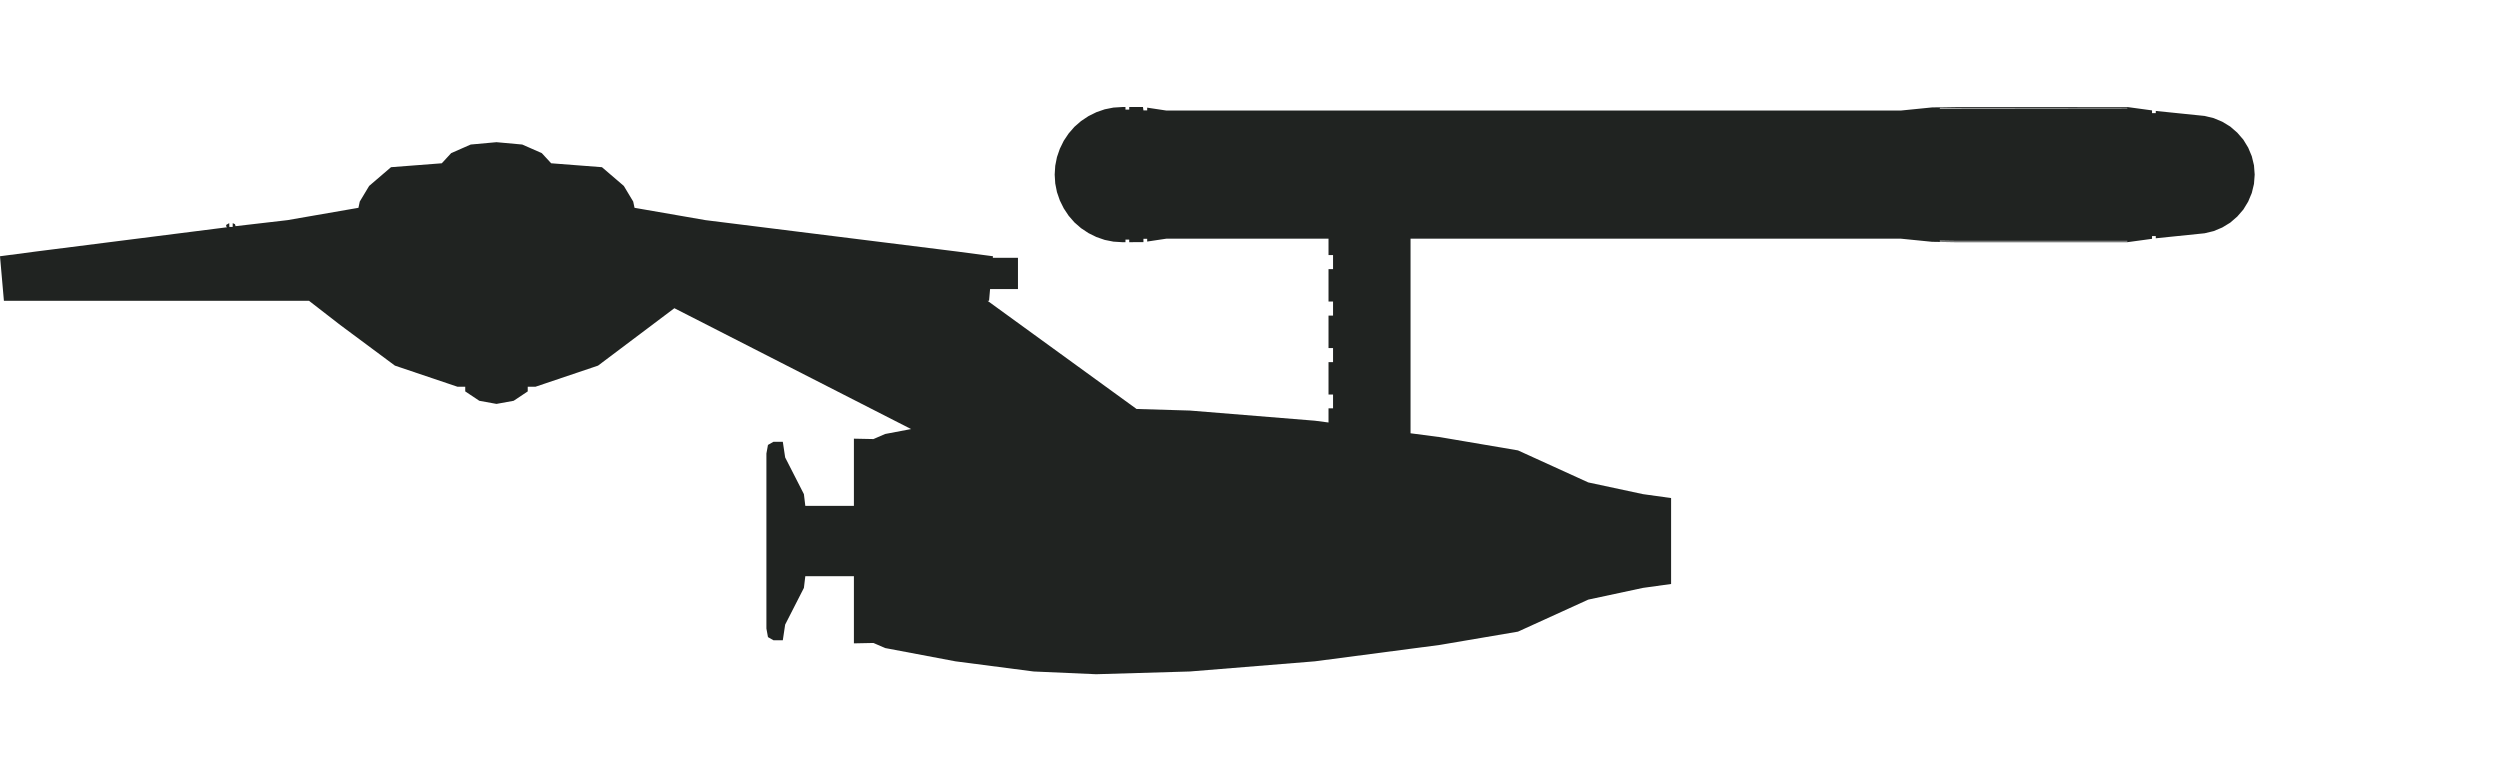
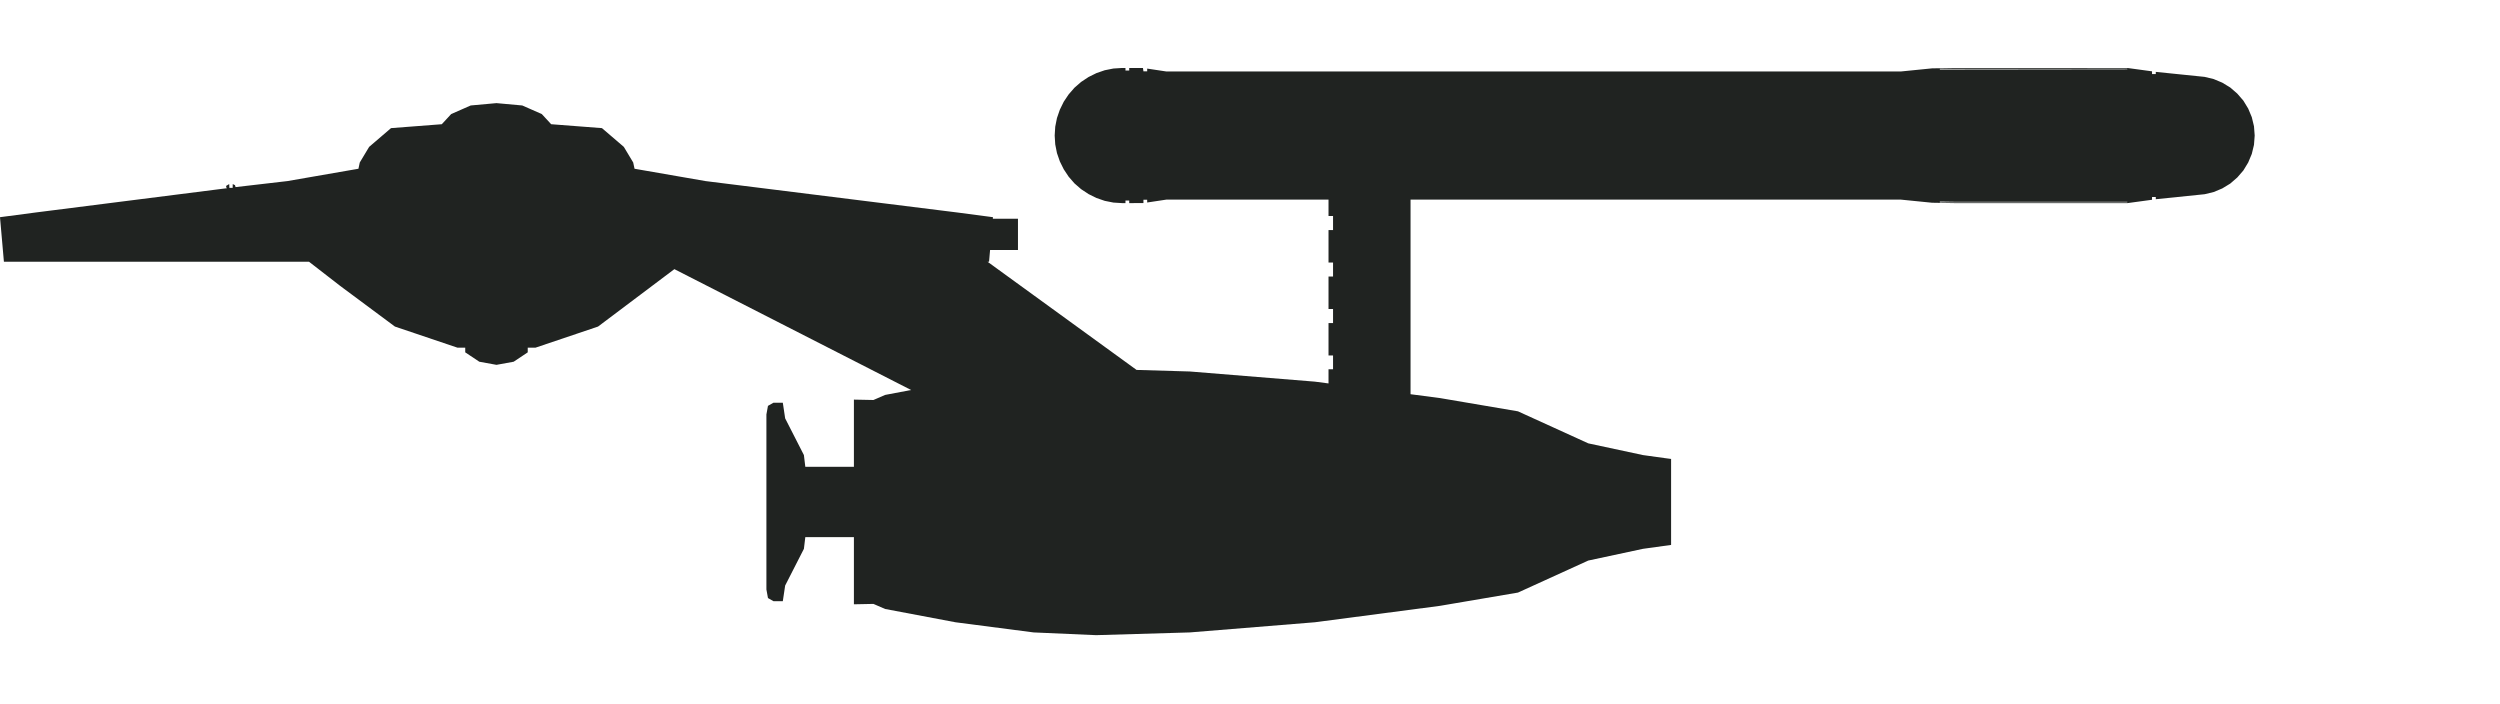
- <svg xmlns="http://www.w3.org/2000/svg" viewBox="0 0 320 100" preserveAspectRatio="none">
+ <svg xmlns="http://www.w3.org/2000/svg" viewBox="0 5 320 90">
  <path fill="#202321" fill-rule="evenodd" d="M4.55,32.20L0.00,32.80L0.50,38.50L39.55,38.50L43.55,41.60L50.55,46.80L58.55,49.50L59.55,49.50L59.55,50.10L61.35,51.30L63.55,51.70L65.75,51.30L67.55,50.10L67.55,49.50L68.55,49.50L76.55,46.80L86.32,39.45L116.62,54.92L113.30,55.55L111.80,56.20L109.30,56.15L109.30,64.75L103.08,64.75L102.90,63.25L100.50,58.55L100.20,56.55L99.00,56.55L98.30,56.95L98.10,58.05L98.10,80.45L98.30,81.55L99.00,81.95L100.20,81.95L100.50,79.95L102.90,75.25L103.08,73.75L109.30,73.75L109.30,82.35L111.80,82.30L113.30,82.95L122.30,84.65L132.30,85.95L140.30,86.30L152.30,85.95L168.30,84.65L184.30,82.55L194.30,80.85L203.30,76.75L210.30,75.25L213.90,74.75L213.90,63.75L210.30,63.25L203.30,61.75L194.30,57.65L184.30,55.95L180.55,55.46L180.55,30.55L243.30,30.55L247.30,30.95L250.30,31.00L272.30,31.00L275.46,30.57L275.46,30.22L275.94,30.22L275.94,30.50L282.19,29.86L283.35,29.58L284.45,29.12L285.47,28.50L286.37,27.72L287.15,26.82L287.77,25.80L288.23,24.70L288.51,23.54L288.60,22.35L288.51,21.16L288.23,20.00L287.77,18.90L287.15,17.88L286.37,16.98L285.47,16.20L284.45,15.58L283.35,15.12L282.19,14.84L275.94,14.20L275.94,14.48L275.46,14.48L275.46,14.13L272.30,13.70L250.30,13.70L247.30,13.75L243.30,14.15L149.30,14.15L146.84,13.78L146.84,14.13L146.36,14.13L146.30,13.70L144.54,13.70L144.54,14.03L144.06,14.03L144.06,13.70L143.65,13.70L142.52,13.77L141.41,13.99L140.34,14.36L139.33,14.86L138.38,15.49L137.53,16.23L136.79,17.08L136.16,18.02L135.66,19.04L135.29,20.11L135.07,21.22L135.00,22.35L135.07,23.48L135.29,24.59L135.66,25.66L136.16,26.67L136.79,27.62L137.53,28.47L138.38,29.21L139.33,29.84L140.34,30.34L141.41,30.71L142.52,30.93L143.65,31.00L144.06,31.00L144.06,30.67L144.54,30.67L144.54,31.00L146.36,30.99L146.36,30.57L146.84,30.57L146.84,30.92L149.30,30.55L170.05,30.55L170.05,32.65L170.63,32.65L170.63,34.45L170.05,34.45L170.05,38.60L170.63,38.60L170.63,40.40L170.05,40.40L170.05,44.55L170.63,44.55L170.63,46.35L170.05,46.35L170.05,50.50L170.63,50.50L170.63,52.27L170.05,52.27L170.05,54.08L168.30,53.85L152.30,52.55L145.48,52.35L126.40,38.50L126.60,38.50L126.73,37.00L130.30,37.00L130.30,33.00L127.08,33.00L127.10,32.80L122.55,32.20L90.32,28.18L81.22,26.60L81.05,25.80L79.85,23.80L77.05,21.40L70.55,20.90L69.35,19.60L66.85,18.50L63.55,18.20L60.25,18.50L57.75,19.60L56.55,20.90L50.05,21.40L47.25,23.80L46.05,25.80L45.88,26.60L36.78,28.18L30.15,28.95L30.08,28.70L29.79,28.56L29.78,29.05L29.36,29.05L29.34,28.56L28.95,28.79L28.95,28.97L29.06,29.09L4.55,32.20ZM113.30,31.96L113.30,31.96L113.53,32.02L113.30,31.96ZM63.51,30.13L63.51,30.13L63.51,30.13L63.51,30.13L63.51,30.13ZM13.19,31.09L13.19,31.09L13.19,31.09L13.19,31.09L13.19,31.09ZM2.14,32.77L2.14,32.77L2.51,32.74L2.14,32.77ZM0.47,35.66L0.47,35.66L0.47,35.66L0.47,35.66ZM14.99,30.96L14.99,30.96L14.99,30.96L14.99,30.96L14.99,30.96ZM15.15,30.94L15.15,30.94L15.15,30.94L15.15,30.94L15.15,30.94ZM15.22,30.93L15.22,30.93L15.22,30.93L15.22,30.93L15.22,30.93ZM24.68,30.40L24.68,30.40L24.48,30.40L24.68,30.40ZM29.81,28.71L29.81,28.71L29.81,28.71L29.81,28.71ZM91.92,29.43L91.92,29.43L91.92,29.43L91.92,29.43ZM98.64,81.34L98.64,81.34L98.64,81.34L98.64,81.34ZM98.64,81.55L98.64,81.55L98.64,81.55L98.64,81.55ZM100.36,57.75L100.36,57.75L100.36,57.75L100.36,57.75L100.36,57.75ZM199.77,78.26L199.77,78.26L199.77,78.26L199.77,78.26L199.77,78.26ZM207.19,63.42L207.19,63.42L207.19,63.42L207.19,63.42L207.19,63.42ZM207.19,74.47L207.19,74.47L207.19,74.47L207.19,74.47ZM212.18,74.44L212.18,74.44L212.18,74.44L212.18,74.44ZM250.30,30.83L272.30,30.83L272.30,30.90L248.30,30.90L248.30,30.80L250.30,30.83ZM248.30,13.81L272.30,13.80L272.30,13.87L248.30,13.90L248.30,13.81ZM278.72,27.42L278.72,27.42L278.72,27.42L278.72,27.42ZM286.80,26.76L286.80,26.76L286.80,26.76L286.80,26.76Z" />
</svg>
